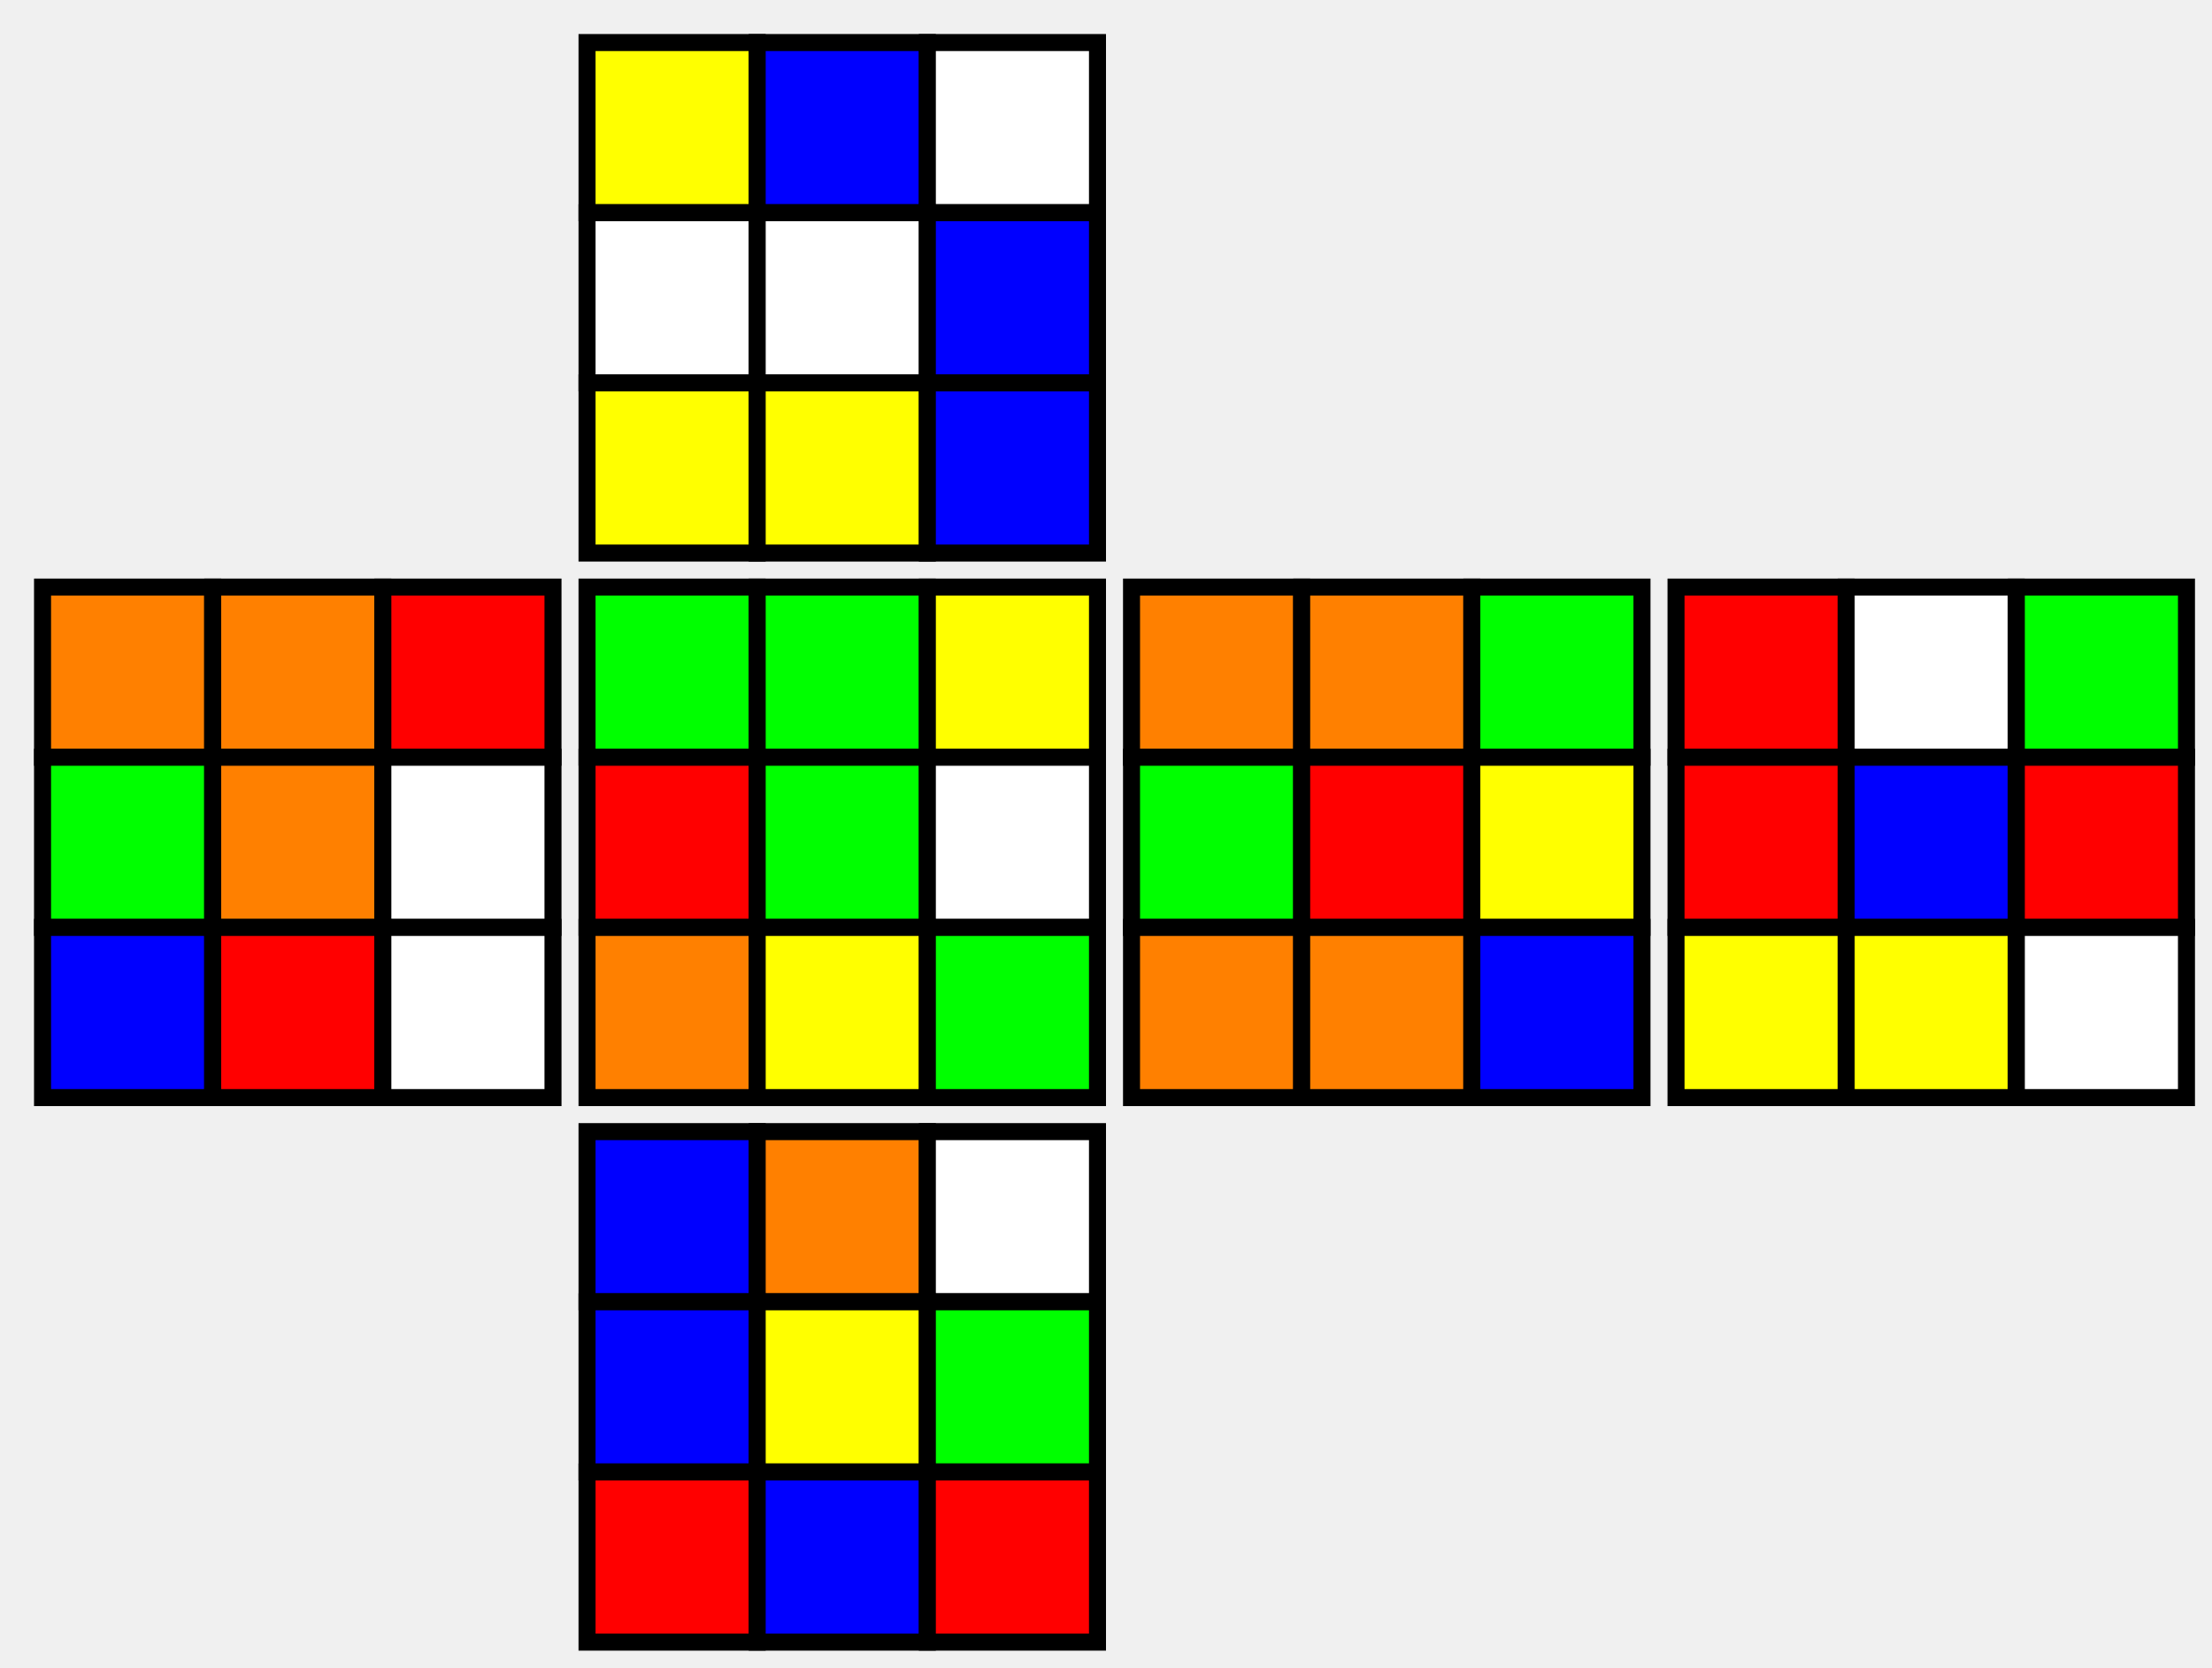
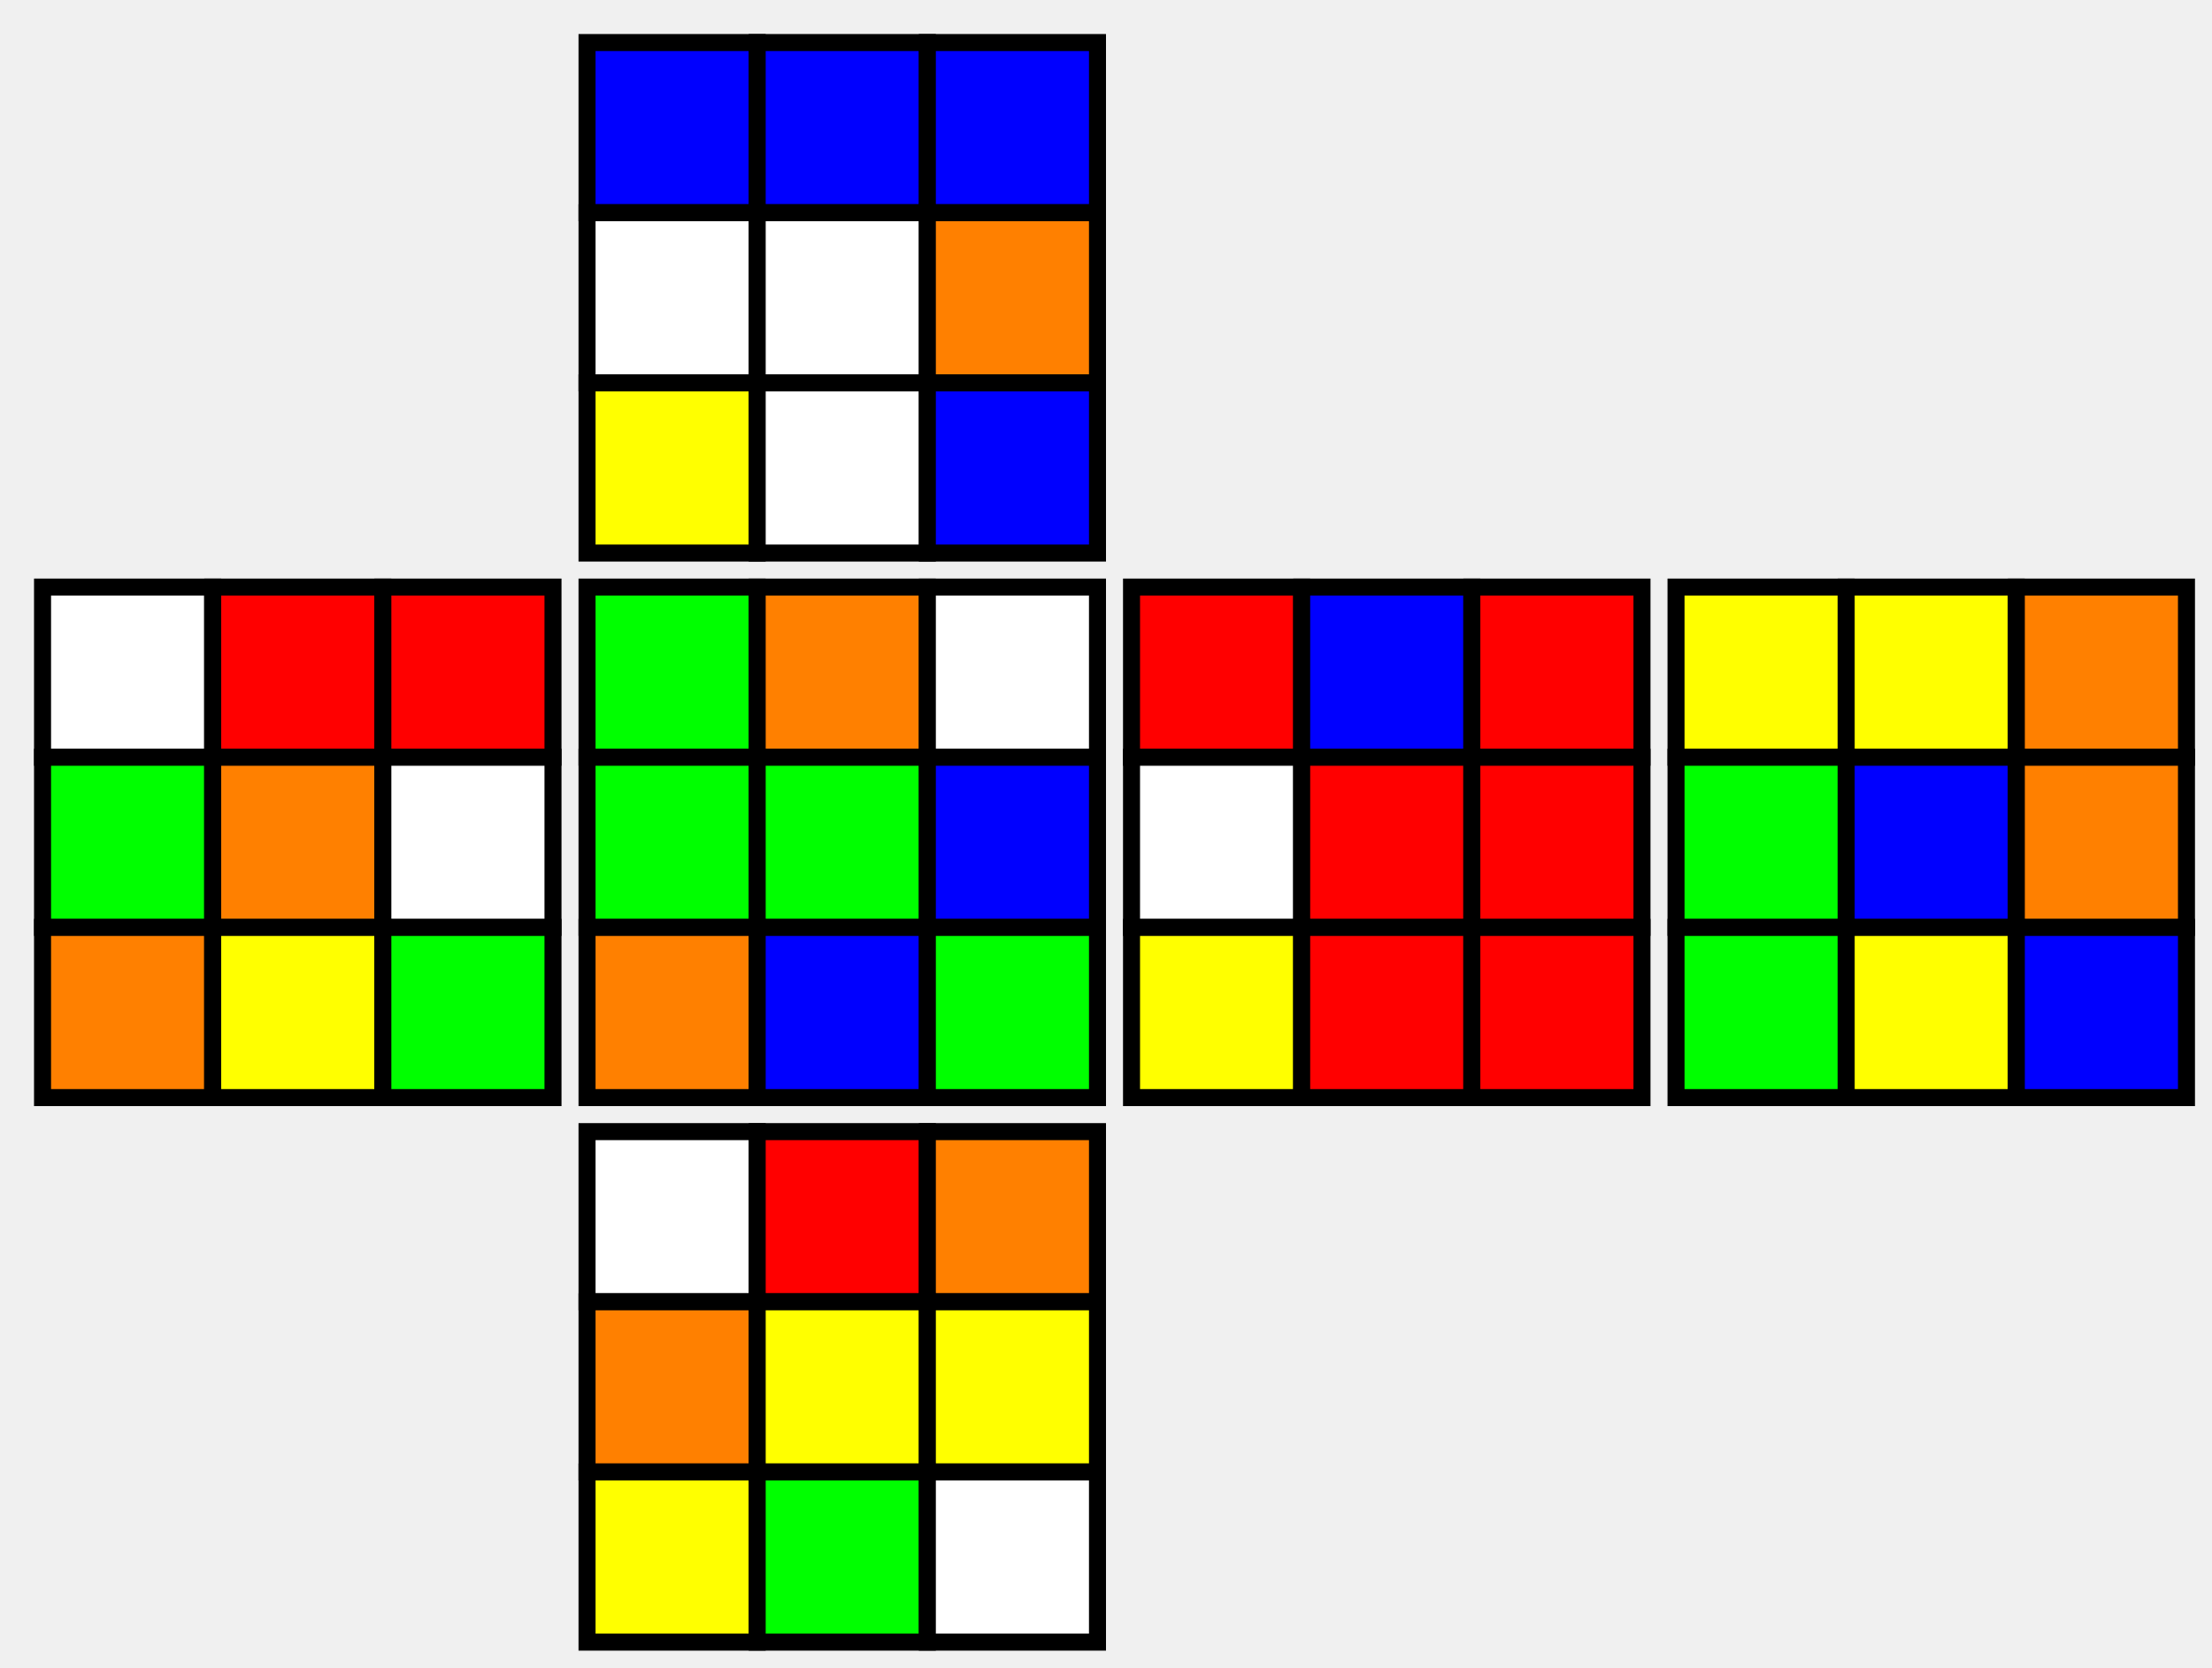
<svg xmlns="http://www.w3.org/2000/svg" viewBox="0 0 130 98" width="130px" version="1.1" height="98px">
  <g transform="matrix(1.0,0.0,0.0,1.0,0.5,0.5)">
-     <rect x="2.0" width="10.0" y="34.0" fill="#ff8000" stroke="#000000" height="10.0">
+     <rect x="2.0" width="10.0" y="34.0" fill="#ffffff" stroke="#000000" height="10.0">
		</rect>
-     <rect x="12.0" width="10.0" y="34.0" fill="#ff8000" stroke="#000000" height="10.0">
+     <rect x="12.0" width="10.0" y="34.0" fill="#ff0000" stroke="#000000" height="10.0">
		</rect>
    <rect x="22.0" width="10.0" y="34.0" fill="#ff0000" stroke="#000000" height="10.0">
		</rect>
    <rect x="2.0" width="10.0" y="44.0" fill="#00ff00" stroke="#000000" height="10.0">
		</rect>
    <rect x="12.0" width="10.0" y="44.0" fill="#ff8000" stroke="#000000" height="10.0">
		</rect>
    <rect x="22.0" width="10.0" y="44.0" fill="#ffffff" stroke="#000000" height="10.0">
		</rect>
-     <rect x="2.0" width="10.0" y="54.0" fill="#0000ff" stroke="#000000" height="10.0">
+     <rect x="2.0" width="10.0" y="54.0" fill="#ff8000" stroke="#000000" height="10.0">
		</rect>
-     <rect x="12.0" width="10.0" y="54.0" fill="#ff0000" stroke="#000000" height="10.0">
+     <rect x="12.0" width="10.0" y="54.0" fill="#ffff00" stroke="#000000" height="10.0">
		</rect>
-     <rect x="22.0" width="10.0" y="54.0" fill="#ffffff" stroke="#000000" height="10.0">
+     <rect x="22.0" width="10.0" y="54.0" fill="#00ff00" stroke="#000000" height="10.0">
		</rect>
-     <rect x="34.0" width="10.0" y="66.0" fill="#0000ff" stroke="#000000" height="10.0">
+     <rect x="34.0" width="10.0" y="66.0" fill="#ffffff" stroke="#000000" height="10.0">
		</rect>
-     <rect x="44.0" width="10.0" y="66.0" fill="#ff8000" stroke="#000000" height="10.0">
+     <rect x="44.0" width="10.0" y="66.0" fill="#ff0000" stroke="#000000" height="10.0">
		</rect>
-     <rect x="54.0" width="10.0" y="66.0" fill="#ffffff" stroke="#000000" height="10.0">
+     <rect x="54.0" width="10.0" y="66.0" fill="#ff8000" stroke="#000000" height="10.0">
		</rect>
-     <rect x="34.0" width="10.0" y="76.0" fill="#0000ff" stroke="#000000" height="10.0">
+     <rect x="34.0" width="10.0" y="76.0" fill="#ff8000" stroke="#000000" height="10.0">
		</rect>
    <rect x="44.0" width="10.0" y="76.0" fill="#ffff00" stroke="#000000" height="10.0">
		</rect>
-     <rect x="54.0" width="10.0" y="76.0" fill="#00ff00" stroke="#000000" height="10.0">
+     <rect x="54.0" width="10.0" y="76.0" fill="#ffff00" stroke="#000000" height="10.0">
		</rect>
-     <rect x="34.0" width="10.0" y="86.0" fill="#ff0000" stroke="#000000" height="10.0">
+     <rect x="34.0" width="10.0" y="86.0" fill="#ffff00" stroke="#000000" height="10.0">
		</rect>
-     <rect x="44.0" width="10.0" y="86.0" fill="#0000ff" stroke="#000000" height="10.0">
+     <rect x="44.0" width="10.0" y="86.0" fill="#00ff00" stroke="#000000" height="10.0">
		</rect>
-     <rect x="54.0" width="10.0" y="86.0" fill="#ff0000" stroke="#000000" height="10.0">
+     <rect x="54.0" width="10.0" y="86.0" fill="#ffffff" stroke="#000000" height="10.0">
		</rect>
-     <rect x="98.0" width="10.0" y="34.0" fill="#ff0000" stroke="#000000" height="10.0">
+     <rect x="98.0" width="10.0" y="34.0" fill="#ffff00" stroke="#000000" height="10.0">
		</rect>
-     <rect x="108.0" width="10.0" y="34.0" fill="#ffffff" stroke="#000000" height="10.0">
+     <rect x="108.0" width="10.0" y="34.0" fill="#ffff00" stroke="#000000" height="10.0">
		</rect>
-     <rect x="118.0" width="10.0" y="34.0" fill="#00ff00" stroke="#000000" height="10.0">
+     <rect x="118.0" width="10.0" y="34.0" fill="#ff8000" stroke="#000000" height="10.0">
		</rect>
-     <rect x="98.0" width="10.0" y="44.0" fill="#ff0000" stroke="#000000" height="10.0">
+     <rect x="98.0" width="10.0" y="44.0" fill="#00ff00" stroke="#000000" height="10.0">
		</rect>
    <rect x="108.0" width="10.0" y="44.0" fill="#0000ff" stroke="#000000" height="10.0">
		</rect>
-     <rect x="118.0" width="10.0" y="44.0" fill="#ff0000" stroke="#000000" height="10.0">
+     <rect x="118.0" width="10.0" y="44.0" fill="#ff8000" stroke="#000000" height="10.0">
		</rect>
-     <rect x="98.0" width="10.0" y="54.0" fill="#ffff00" stroke="#000000" height="10.0">
+     <rect x="98.0" width="10.0" y="54.0" fill="#00ff00" stroke="#000000" height="10.0">
		</rect>
    <rect x="108.0" width="10.0" y="54.0" fill="#ffff00" stroke="#000000" height="10.0">
		</rect>
-     <rect x="118.0" width="10.0" y="54.0" fill="#ffffff" stroke="#000000" height="10.0">
+     <rect x="118.0" width="10.0" y="54.0" fill="#0000ff" stroke="#000000" height="10.0">
		</rect>
-     <rect x="66.0" width="10.0" y="34.0" fill="#ff8000" stroke="#000000" height="10.0">
+     <rect x="66.0" width="10.0" y="34.0" fill="#ff0000" stroke="#000000" height="10.0">
		</rect>
-     <rect x="76.0" width="10.0" y="34.0" fill="#ff8000" stroke="#000000" height="10.0">
+     <rect x="76.0" width="10.0" y="34.0" fill="#0000ff" stroke="#000000" height="10.0">
		</rect>
-     <rect x="86.0" width="10.0" y="34.0" fill="#00ff00" stroke="#000000" height="10.0">
+     <rect x="86.0" width="10.0" y="34.0" fill="#ff0000" stroke="#000000" height="10.0">
		</rect>
-     <rect x="66.0" width="10.0" y="44.0" fill="#00ff00" stroke="#000000" height="10.0">
+     <rect x="66.0" width="10.0" y="44.0" fill="#ffffff" stroke="#000000" height="10.0">
		</rect>
    <rect x="76.0" width="10.0" y="44.0" fill="#ff0000" stroke="#000000" height="10.0">
		</rect>
-     <rect x="86.0" width="10.0" y="44.0" fill="#ffff00" stroke="#000000" height="10.0">
+     <rect x="86.0" width="10.0" y="44.0" fill="#ff0000" stroke="#000000" height="10.0">
		</rect>
-     <rect x="66.0" width="10.0" y="54.0" fill="#ff8000" stroke="#000000" height="10.0">
+     <rect x="66.0" width="10.0" y="54.0" fill="#ffff00" stroke="#000000" height="10.0">
		</rect>
-     <rect x="76.0" width="10.0" y="54.0" fill="#ff8000" stroke="#000000" height="10.0">
+     <rect x="76.0" width="10.0" y="54.0" fill="#ff0000" stroke="#000000" height="10.0">
		</rect>
-     <rect x="86.0" width="10.0" y="54.0" fill="#0000ff" stroke="#000000" height="10.0">
+     <rect x="86.0" width="10.0" y="54.0" fill="#ff0000" stroke="#000000" height="10.0">
		</rect>
-     <rect x="34.0" width="10.0" y="2.0" fill="#ffff00" stroke="#000000" height="10.0">
+     <rect x="34.0" width="10.0" y="2.0" fill="#0000ff" stroke="#000000" height="10.0">
		</rect>
    <rect x="44.0" width="10.0" y="2.0" fill="#0000ff" stroke="#000000" height="10.0">
		</rect>
-     <rect x="54.0" width="10.0" y="2.0" fill="#ffffff" stroke="#000000" height="10.0">
+     <rect x="54.0" width="10.0" y="2.0" fill="#0000ff" stroke="#000000" height="10.0">
		</rect>
    <rect x="34.0" width="10.0" y="12.0" fill="#ffffff" stroke="#000000" height="10.0">
		</rect>
    <rect x="44.0" width="10.0" y="12.0" fill="#ffffff" stroke="#000000" height="10.0">
		</rect>
-     <rect x="54.0" width="10.0" y="12.0" fill="#0000ff" stroke="#000000" height="10.0">
+     <rect x="54.0" width="10.0" y="12.0" fill="#ff8000" stroke="#000000" height="10.0">
		</rect>
    <rect x="34.0" width="10.0" y="22.0" fill="#ffff00" stroke="#000000" height="10.0">
		</rect>
-     <rect x="44.0" width="10.0" y="22.0" fill="#ffff00" stroke="#000000" height="10.0">
+     <rect x="44.0" width="10.0" y="22.0" fill="#ffffff" stroke="#000000" height="10.0">
		</rect>
    <rect x="54.0" width="10.0" y="22.0" fill="#0000ff" stroke="#000000" height="10.0">
		</rect>
    <rect x="34.0" width="10.0" y="34.0" fill="#00ff00" stroke="#000000" height="10.0">
		</rect>
-     <rect x="44.0" width="10.0" y="34.0" fill="#00ff00" stroke="#000000" height="10.0">
+     <rect x="44.0" width="10.0" y="34.0" fill="#ff8000" stroke="#000000" height="10.0">
		</rect>
-     <rect x="54.0" width="10.0" y="34.0" fill="#ffff00" stroke="#000000" height="10.0">
+     <rect x="54.0" width="10.0" y="34.0" fill="#ffffff" stroke="#000000" height="10.0">
		</rect>
-     <rect x="34.0" width="10.0" y="44.0" fill="#ff0000" stroke="#000000" height="10.0">
+     <rect x="34.0" width="10.0" y="44.0" fill="#00ff00" stroke="#000000" height="10.0">
		</rect>
    <rect x="44.0" width="10.0" y="44.0" fill="#00ff00" stroke="#000000" height="10.0">
		</rect>
-     <rect x="54.0" width="10.0" y="44.0" fill="#ffffff" stroke="#000000" height="10.0">
+     <rect x="54.0" width="10.0" y="44.0" fill="#0000ff" stroke="#000000" height="10.0">
		</rect>
    <rect x="34.0" width="10.0" y="54.0" fill="#ff8000" stroke="#000000" height="10.0">
		</rect>
-     <rect x="44.0" width="10.0" y="54.0" fill="#ffff00" stroke="#000000" height="10.0">
+     <rect x="44.0" width="10.0" y="54.0" fill="#0000ff" stroke="#000000" height="10.0">
		</rect>
    <rect x="54.0" width="10.0" y="54.0" fill="#00ff00" stroke="#000000" height="10.0">
		</rect>
  </g>
</svg>
